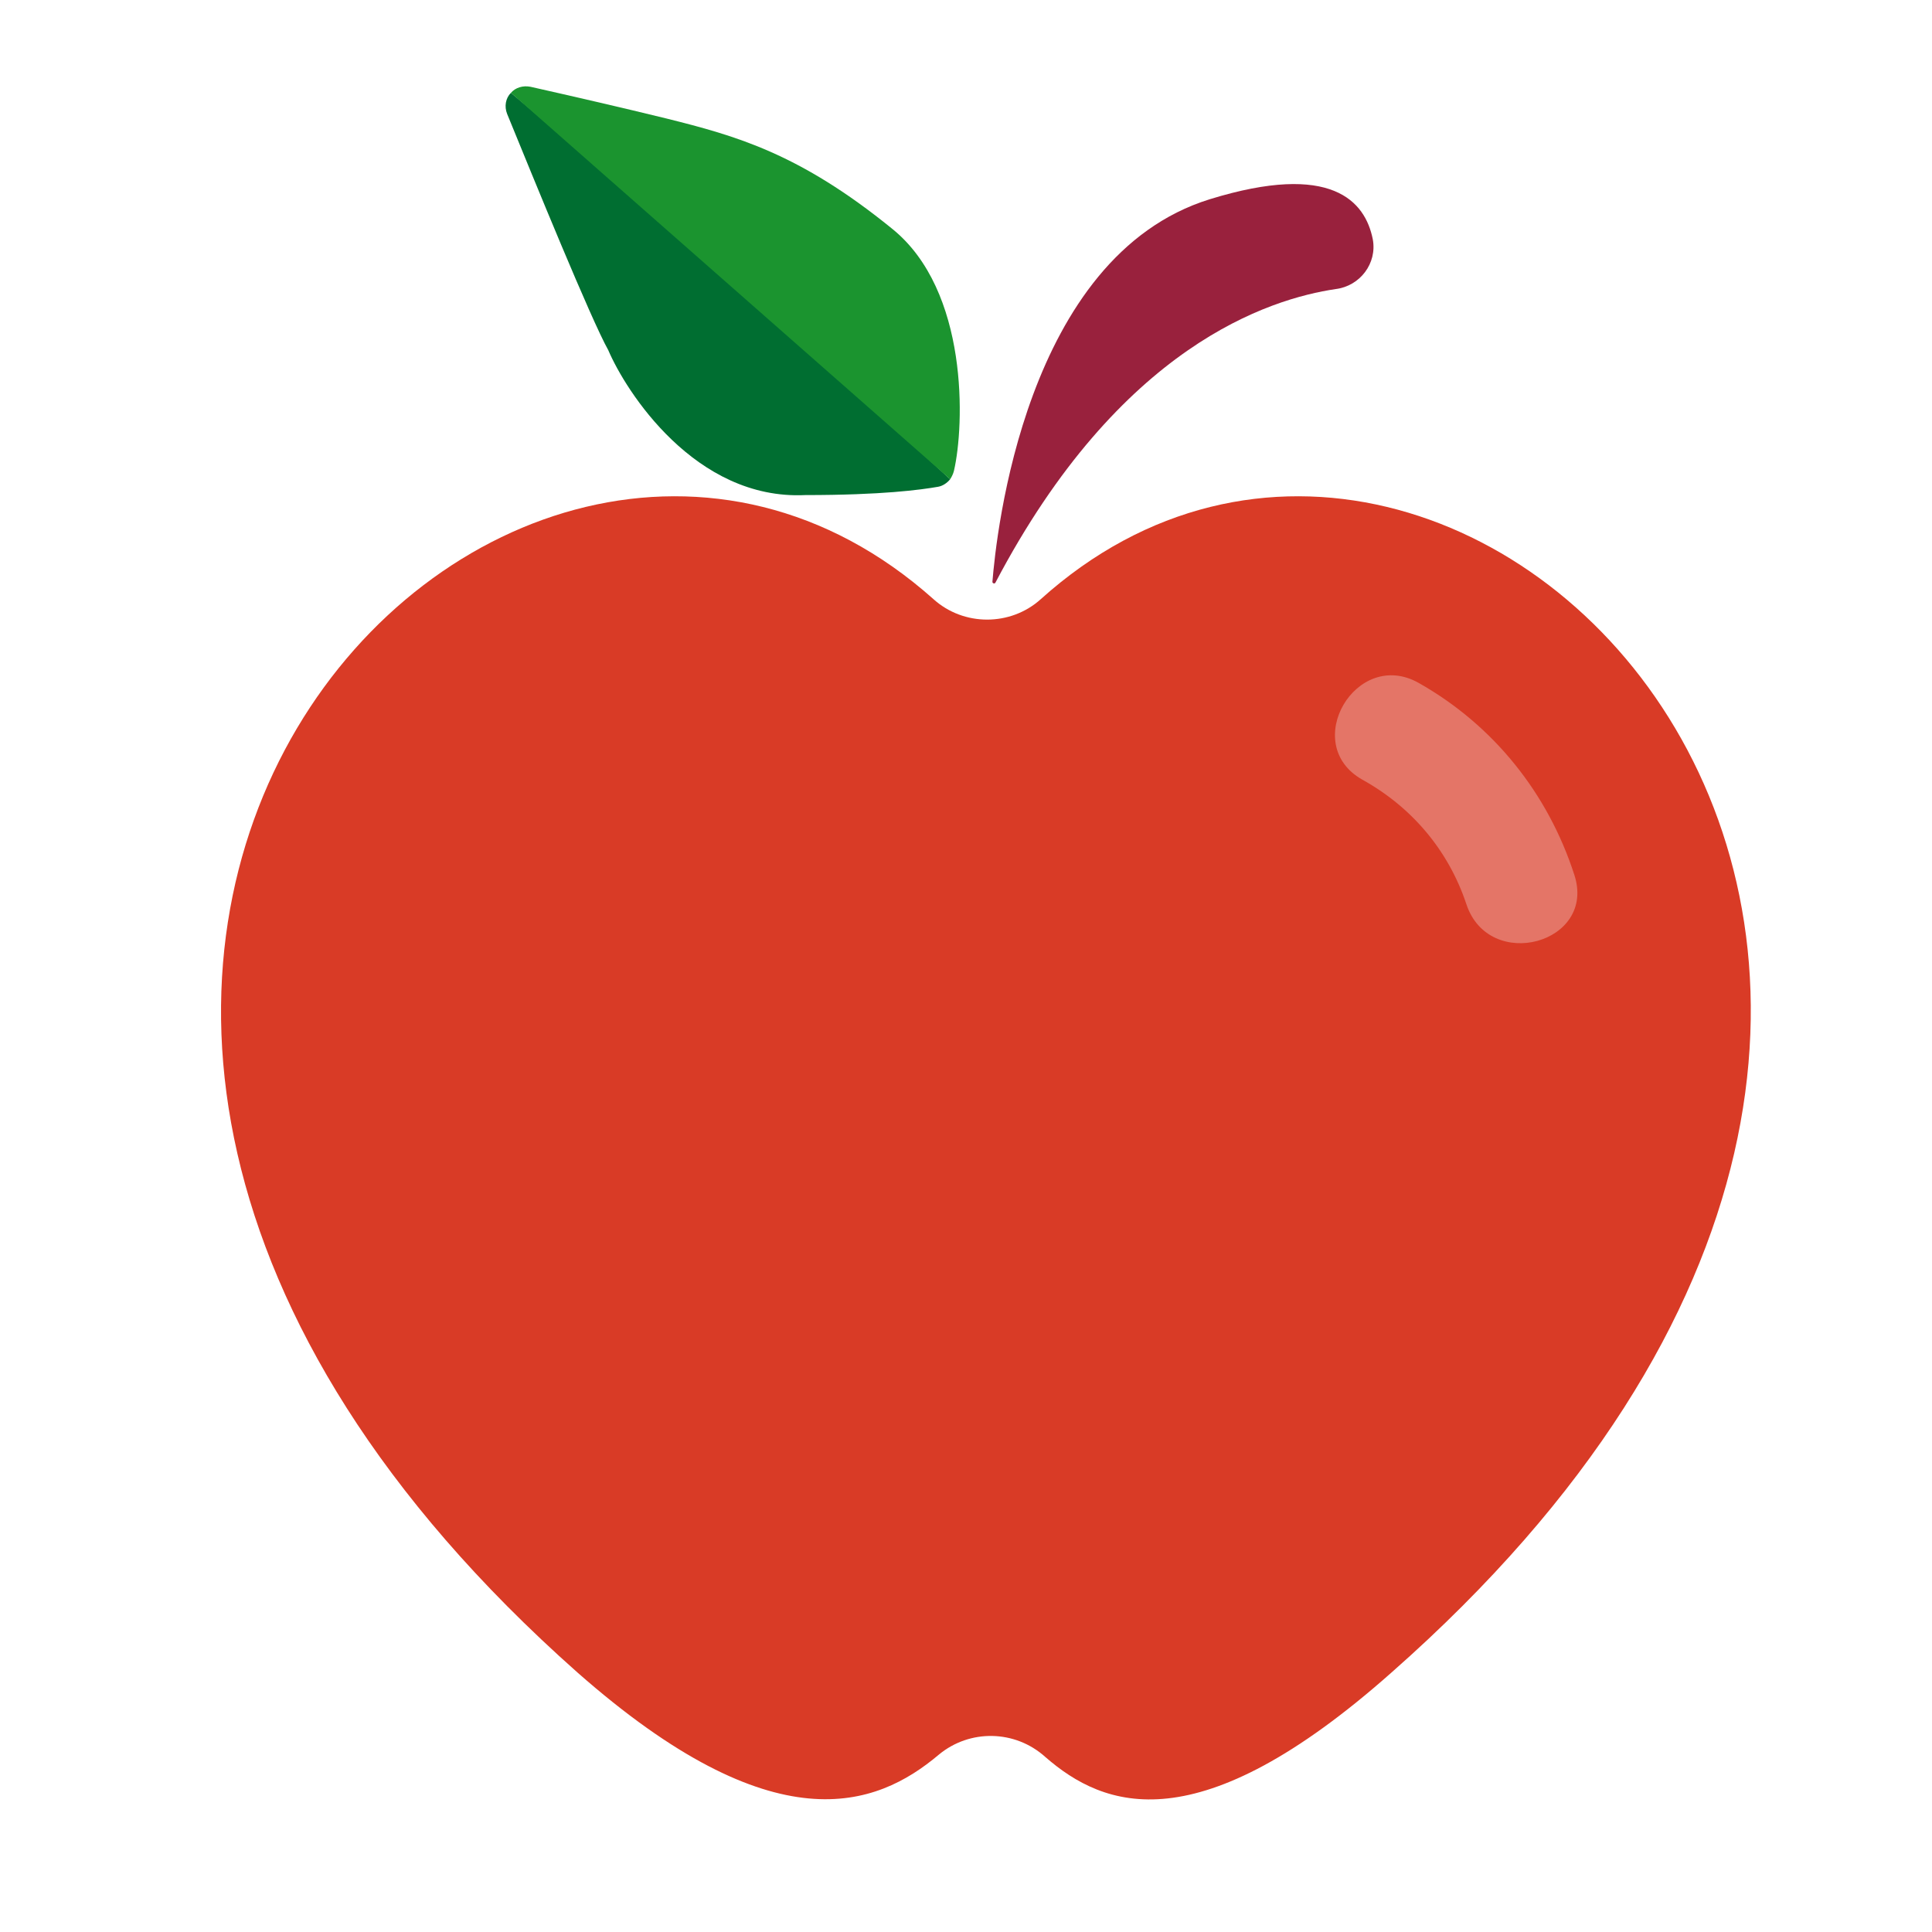
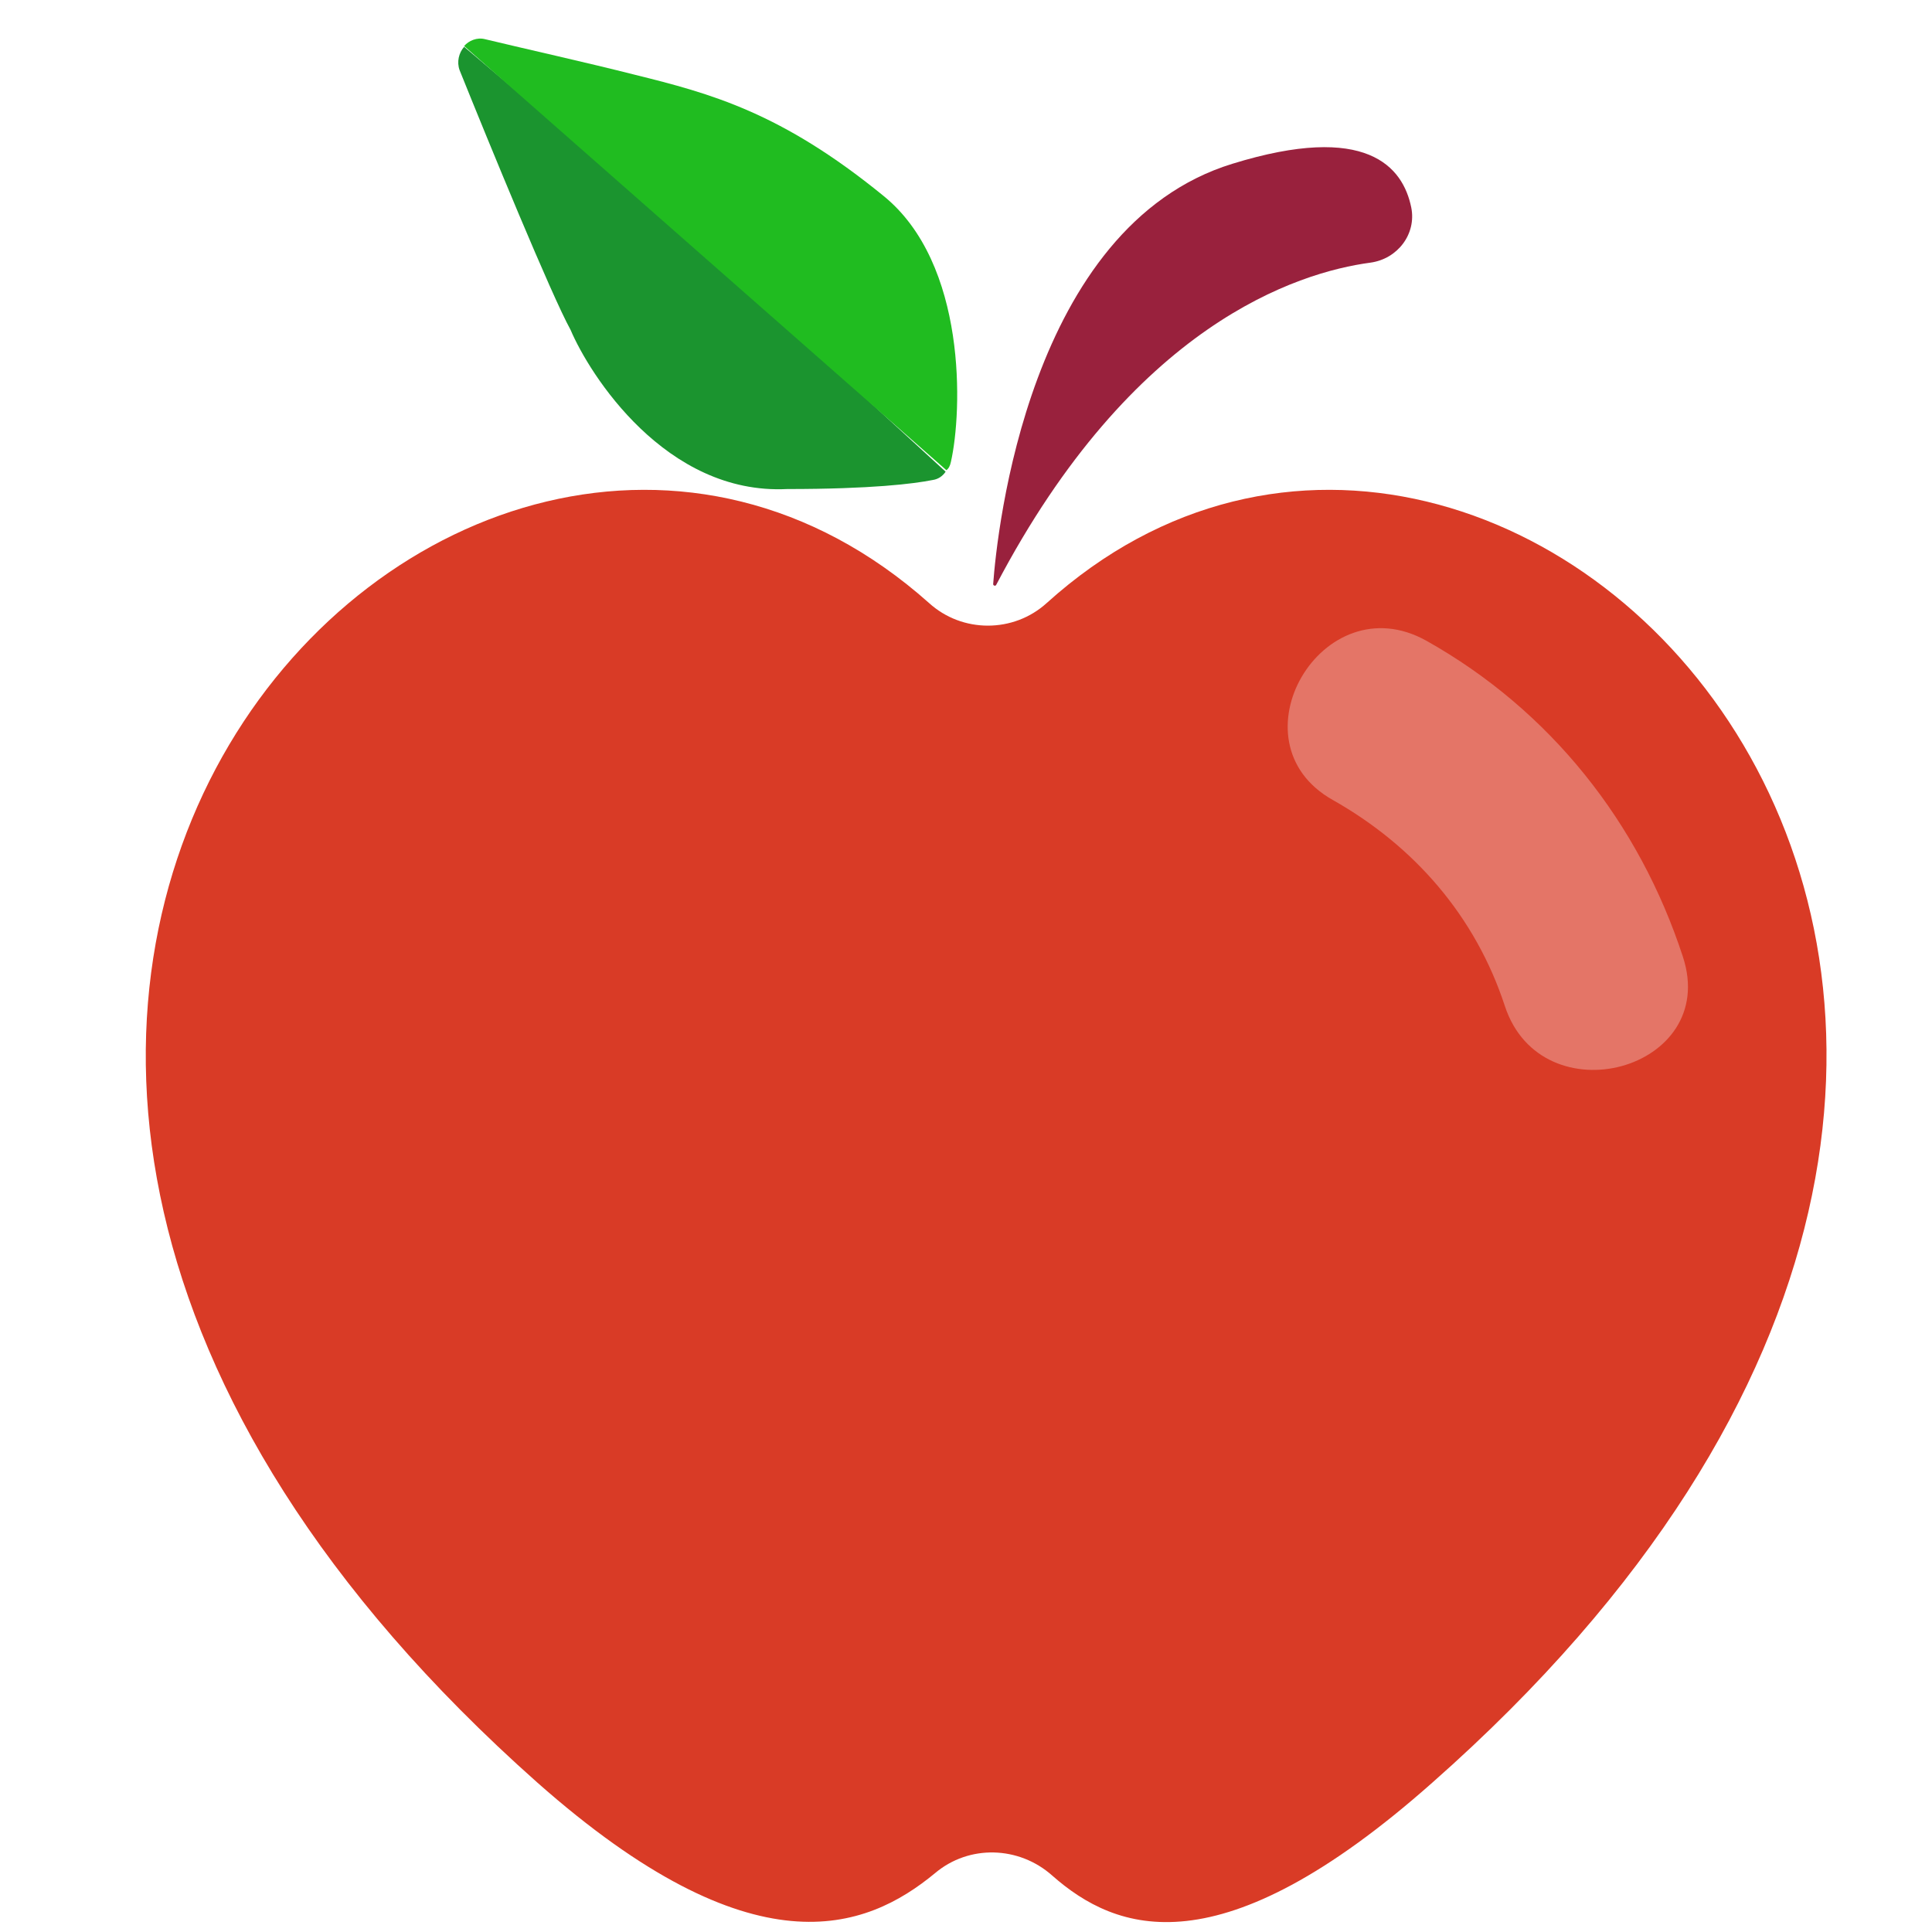
<svg xmlns="http://www.w3.org/2000/svg" version="1.1" id="Layer_1" x="0px" y="0px" viewBox="0 0 256 256" style="enable-background:new 0 0 256 256;" xml:space="preserve">
  <style type="text/css">
	.st0{fill:#2279AB;}
	.st1{fill:#D93B26;}
	.st2{fill:#99213D;}
	.st3{fill:#E47567;}
- 	.st4{fill:#006E31;}
- 	.st5{fill:#1B942F;}
- 	.st6{fill:#27C7AA;}
- 	.st7{fill:#20BC20;}
- 	.st8{fill:#91D8E0;}
+ 	.st4{fill:#1B942F;}
+ 	.st5{fill:#20BC20;}
+ 	.st6{fill:#30F5D2;}
+ 	.st7{fill:#C6DF00;}
+ 	.st8{fill:#FBE700;}
+ 	.st9{fill:#FBB500;}
+ 	.st10{fill:#FFCD00;}
</style>
-   <path class="st1" d="M137.9,79.4c-4,3.6-10.2,3.6-14.2,0C67.1,28.9-28.9,128.1,76.5,221.6c26.1,23,39.6,17.9,47.9,10.9  c4.1-3.4,10.1-3.3,14.1,0.3c7.8,6.8,20.2,11.6,45.9-11.2C290.5,128.1,194,28.9,137.9,79.4z" />
-   <path class="st2" d="M131.9,77.2c-0.1,0.2-0.4,0.1-0.4-0.1c0.5-6.2,4.3-43.1,28.8-50.7c16.2-5,20.6,0.3,21.6,5.3  c0.6,3.2-1.7,6.2-4.9,6.6C168.2,39.6,148.4,45.8,131.9,77.2z" />
-   <path class="st3" d="M188,90.5c9.9,5.6,17.1,14.6,20.6,25.4c3,9.1-11.3,13-14.3,3.9c-2.4-7.2-7.3-12.9-13.8-16.5  C172.2,98.6,179.7,85.8,188,90.5z" />
+   <path class="st1" d="M138.7,79.9c-4.4,4-11.2,4-15.6,0C60.8,24.4-44.6,133.4,71.2,236.2c28.6,25.3,43.5,19.6,52.7,12  c4.5-3.8,11.1-3.6,15.5,0.3c8.5,7.5,22.2,12.7,50.4-12.3C306.3,133.4,200.2,24.4,138.7,79.9z" />
+   <path class="st2" d="M132,77.5c-0.1,0.2-0.4,0.1-0.4-0.1c0.5-6.9,4.7-47.4,31.7-55.7c17.8-5.5,22.6,0.4,23.7,5.8  c0.7,3.5-1.8,6.8-5.4,7.3C171.9,36.1,150.1,43,132,77.5z" />
+   <path class="st3" d="M189,84.9c16.4,9.2,28.2,24.1,34,41.9c4.9,15-18.7,21.4-23.6,6.5c-3.9-11.9-12-21.2-22.8-27.3  C162.9,98.3,175.2,77.2,189,84.9z" />
  <g>
-     <path class="st4" d="M67.7,12.3c-0.7,0.7-0.9,1.8-0.5,2.8c3.6,8.8,11.1,27.2,13.4,31.3c2.3,5.4,11.5,19.9,26.1,19.2   c10.2,0,15.3-0.7,17.6-1.1c0.6-0.1,1.2-0.5,1.6-1L97.1,37.1L67.7,12.3z" />
-     <path class="st5" d="M126.4,62.4c1.4-6,2-23.9-8.2-32.1c-12.3-10-20.7-12.3-29.9-14.6c-5.7-1.4-13.1-3.1-18-4.2   c-1-0.2-2,0.1-2.6,0.8l58.2,51.2C126.1,63.2,126.3,62.8,126.4,62.4z" />
+     <path class="st4" d="M61.5,6.2c-0.7,0.8-1,2-0.6,3.1c3.9,9.7,12.2,29.9,14.7,34.4c2.5,5.9,12.6,21.9,28.7,21.1   c11.2,0,16.8-0.7,19.3-1.2c0.7-0.1,1.3-0.5,1.7-1.1l-31.6-29L61.5,6.2z" />
+     <path class="st5" d="M126,61.2c1.5-6.6,2.2-26.3-9-35.3c-13.5-11-22.8-13.5-32.9-16c-6.3-1.6-14.4-3.4-19.8-4.7   c-1.1-0.3-2.2,0.2-2.8,0.9l63.9,56.2C125.7,62.1,125.9,61.7,126,61.2z" />
  </g>
</svg>
